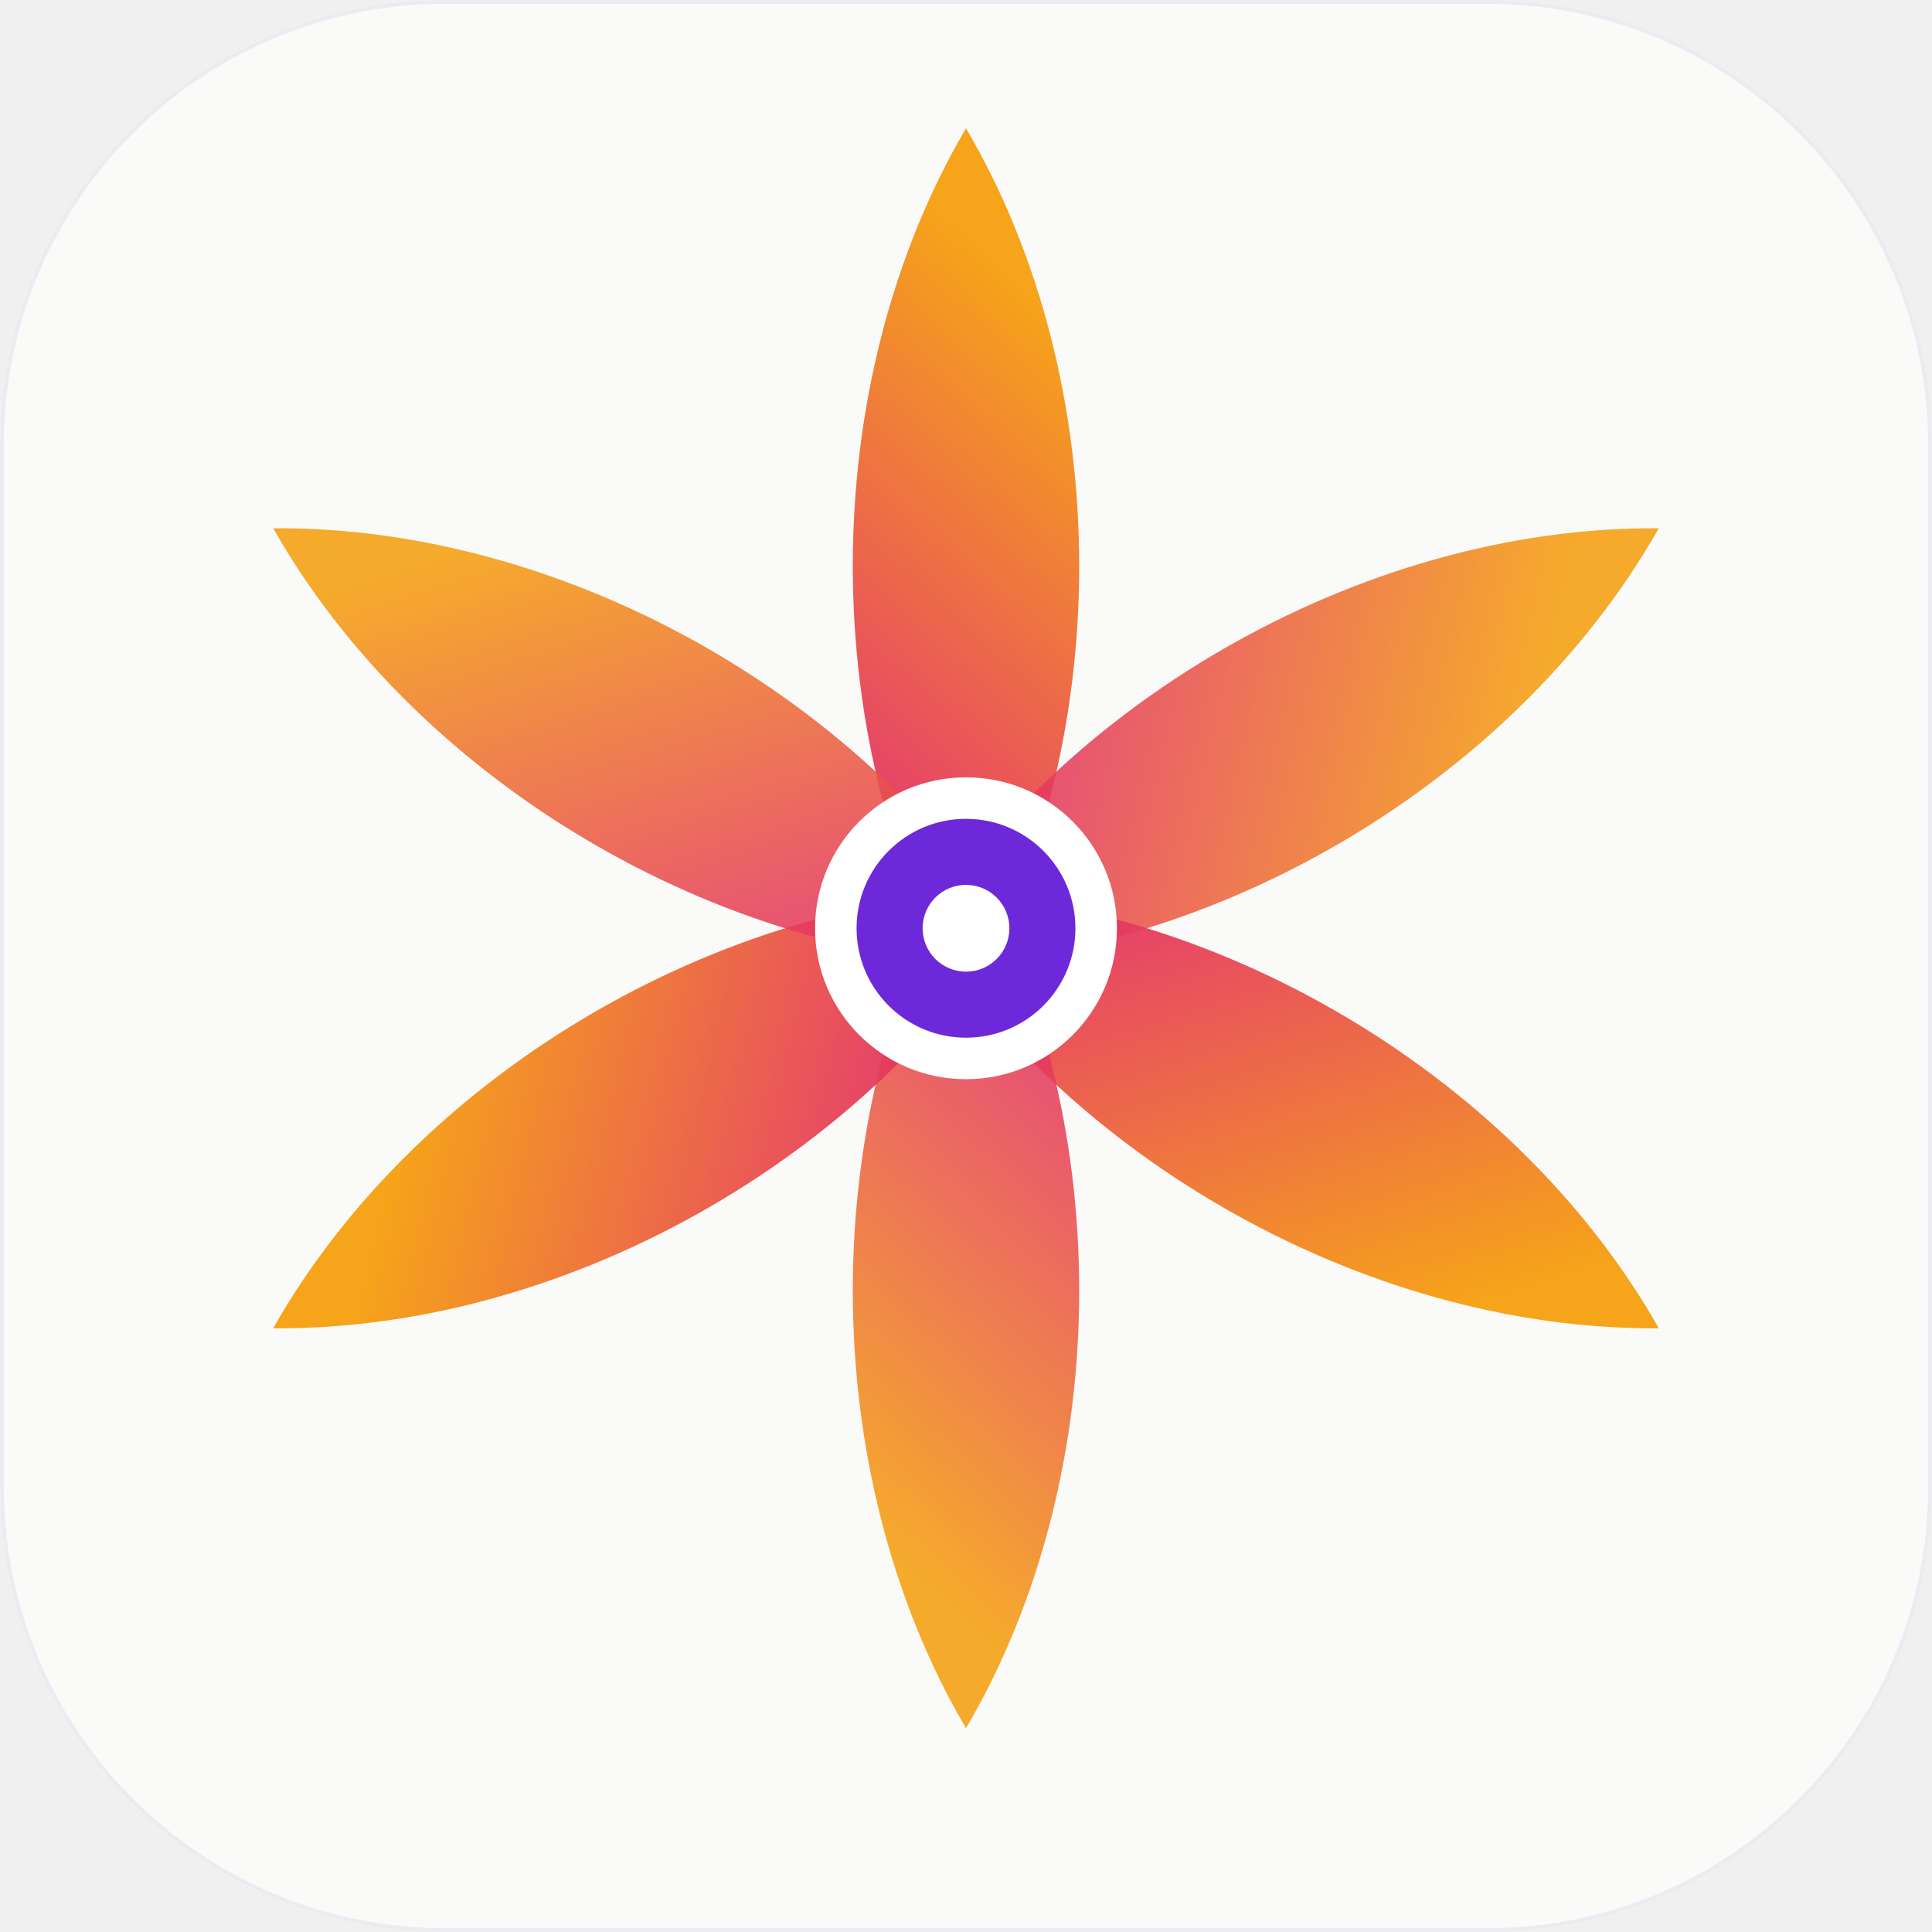
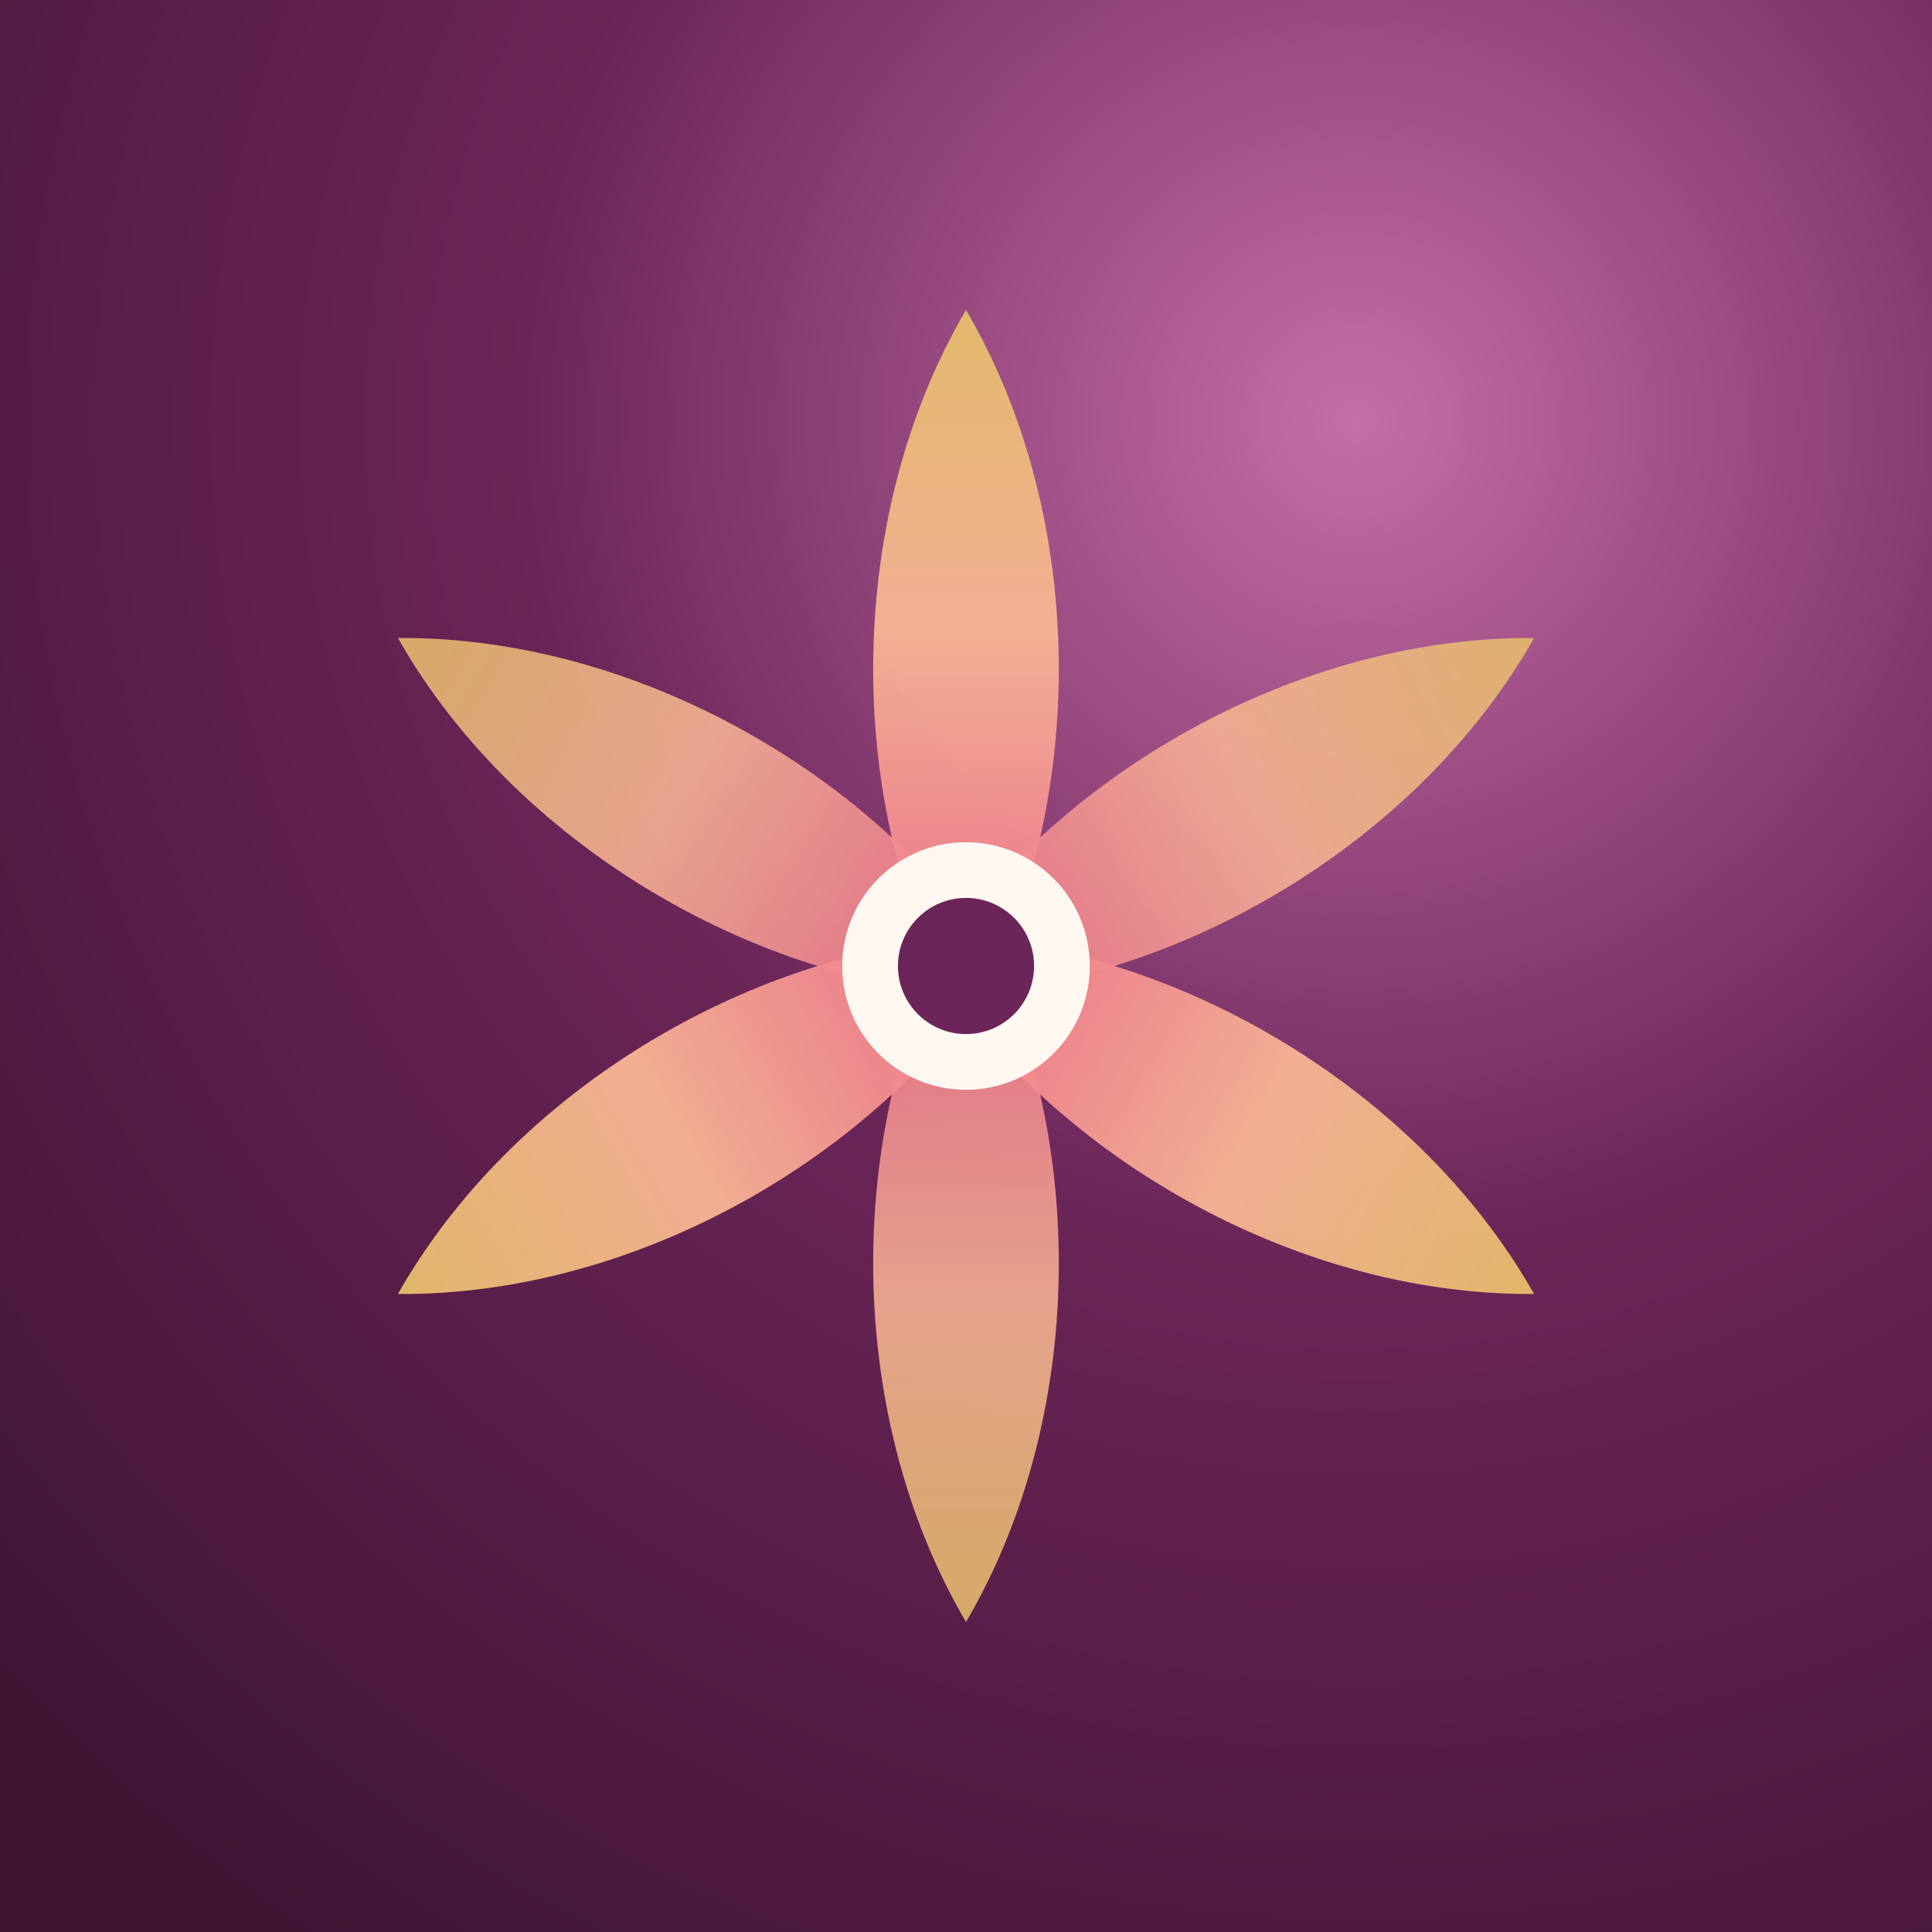
<svg xmlns="http://www.w3.org/2000/svg" width="512" height="512" viewBox="0 0 512 512" role="img" aria-label="Femio app icon">
  <defs>
-     <linearGradient id="fbloomIcon" x1="150" y1="380" x2="362" y2="150" gradientUnits="userSpaceOnUse">
-       <stop offset="0" stop-color="#7C3AED" />
-       <stop offset=".5" stop-color="#E11D74" />
-       <stop offset="1" stop-color="#F59E0B" />
+     <radialGradient id="dusk" cx="70%" cy="22%" r="95%">
+       <stop offset="0" stop-color="#C56EA7" />
+       <stop offset=".45" stop-color="#6B2558" />
+       <stop offset="1" stop-color="#3F1534" />
+     </radialGradient>
+     <linearGradient id="petal" x1="0" y1="20" x2="0" y2="-212" gradientUnits="userSpaceOnUse">
+       <stop offset="0" stop-color="#EE6A8C" />
+       <stop offset=".55" stop-color="#F7B394" />
+       <stop offset="1" stop-color="#E5BC6B" />
    </linearGradient>
  </defs>
-   <rect x="0" y="0" width="512" height="512" rx="118" fill="#FAFAF9" />
-   <rect x="0.5" y="0.5" width="511" height="511" rx="117.5" fill="none" stroke="#EDEAF2" stroke-width="1" />
-   <g transform="translate(256,246)" fill="url(#fbloomIcon)">
-     <path d="M0,20 C40,-48 40,-144 0,-212 C-40,-144 -40,-48 0,20 Z" opacity=".94" transform="rotate(0)" />
-     <path d="M0,20 C40,-48 40,-144 0,-212 C-40,-144 -40,-48 0,20 Z" opacity=".86" transform="rotate(60)" />
-     <path d="M0,20 C40,-48 40,-144 0,-212 C-40,-144 -40,-48 0,20 Z" opacity=".94" transform="rotate(120)" />
-     <path d="M0,20 C40,-48 40,-144 0,-212 C-40,-144 -40,-48 0,20 Z" opacity=".86" transform="rotate(180)" />
-     <path d="M0,20 C40,-48 40,-144 0,-212 C-40,-144 -40,-48 0,20 Z" opacity=".94" transform="rotate(240)" />
-     <path d="M0,20 C40,-48 40,-144 0,-212 C-40,-144 -40,-48 0,20 Z" opacity=".86" transform="rotate(300)" />
+   <rect width="512" height="512" fill="url(#dusk)" />
+   <g transform="translate(256,256) scale(0.82)" fill="url(#petal)">
+     <path d="M0,20 C40,-48 40,-144 0,-212 C-40,-144 -40,-48 0,20 Z" opacity=".96" />
+     <path d="M0,20 C40,-48 40,-144 0,-212 C-40,-144 -40,-48 0,20 Z" opacity=".88" transform="rotate(60)" />
+     <path d="M0,20 C40,-48 40,-144 0,-212 C-40,-144 -40,-48 0,20 Z" opacity=".96" transform="rotate(120)" />
+     <path d="M0,20 C40,-48 40,-144 0,-212 C-40,-144 -40,-48 0,20 Z" opacity=".88" transform="rotate(180)" />
+     <path d="M0,20 C40,-48 40,-144 0,-212 C-40,-144 -40,-48 0,20 Z" opacity=".96" transform="rotate(240)" />
+     <path d="M0,20 C40,-48 40,-144 0,-212 C-40,-144 -40,-48 0,20 Z" opacity=".88" transform="rotate(300)" />
+     <circle r="40" fill="#FFF8F1" />
+     <circle r="22" fill="#6B2558" />
  </g>
-   <circle cx="256" cy="246" r="40" fill="#FFFFFF" />
-   <circle cx="256" cy="246" r="29" fill="#6D28D9" />
-   <circle cx="256" cy="246" r="11.5" fill="#FFFFFF" />
</svg>
